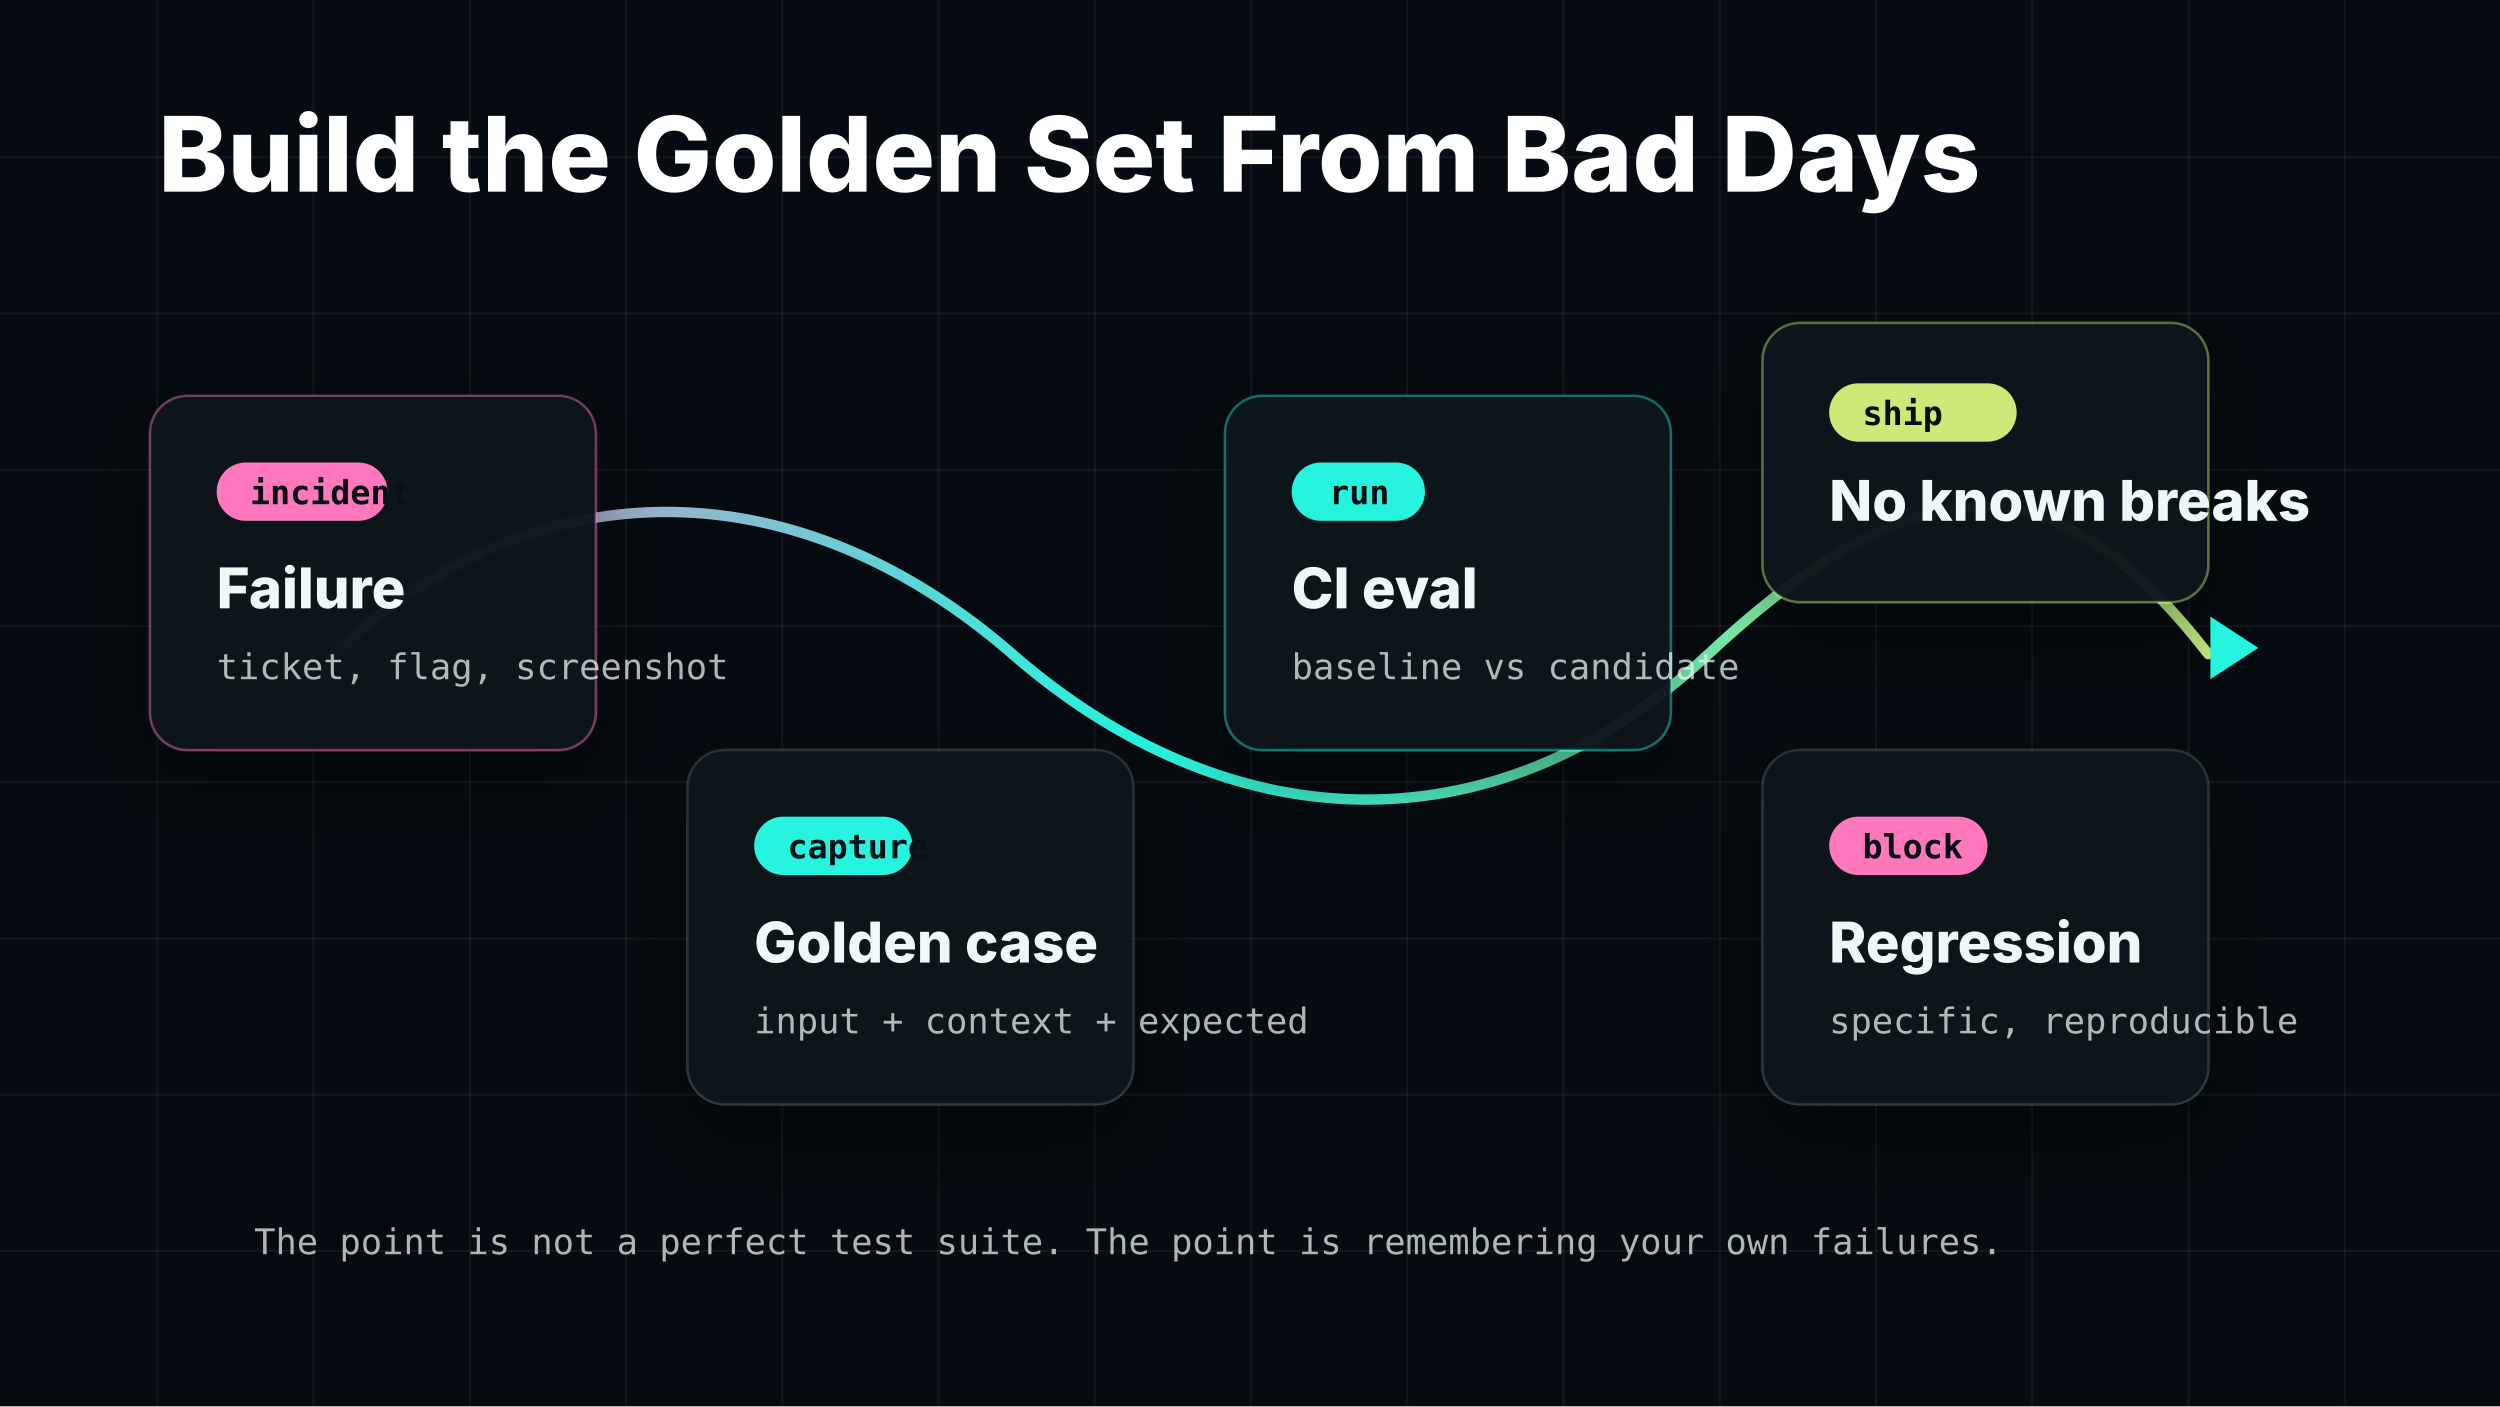
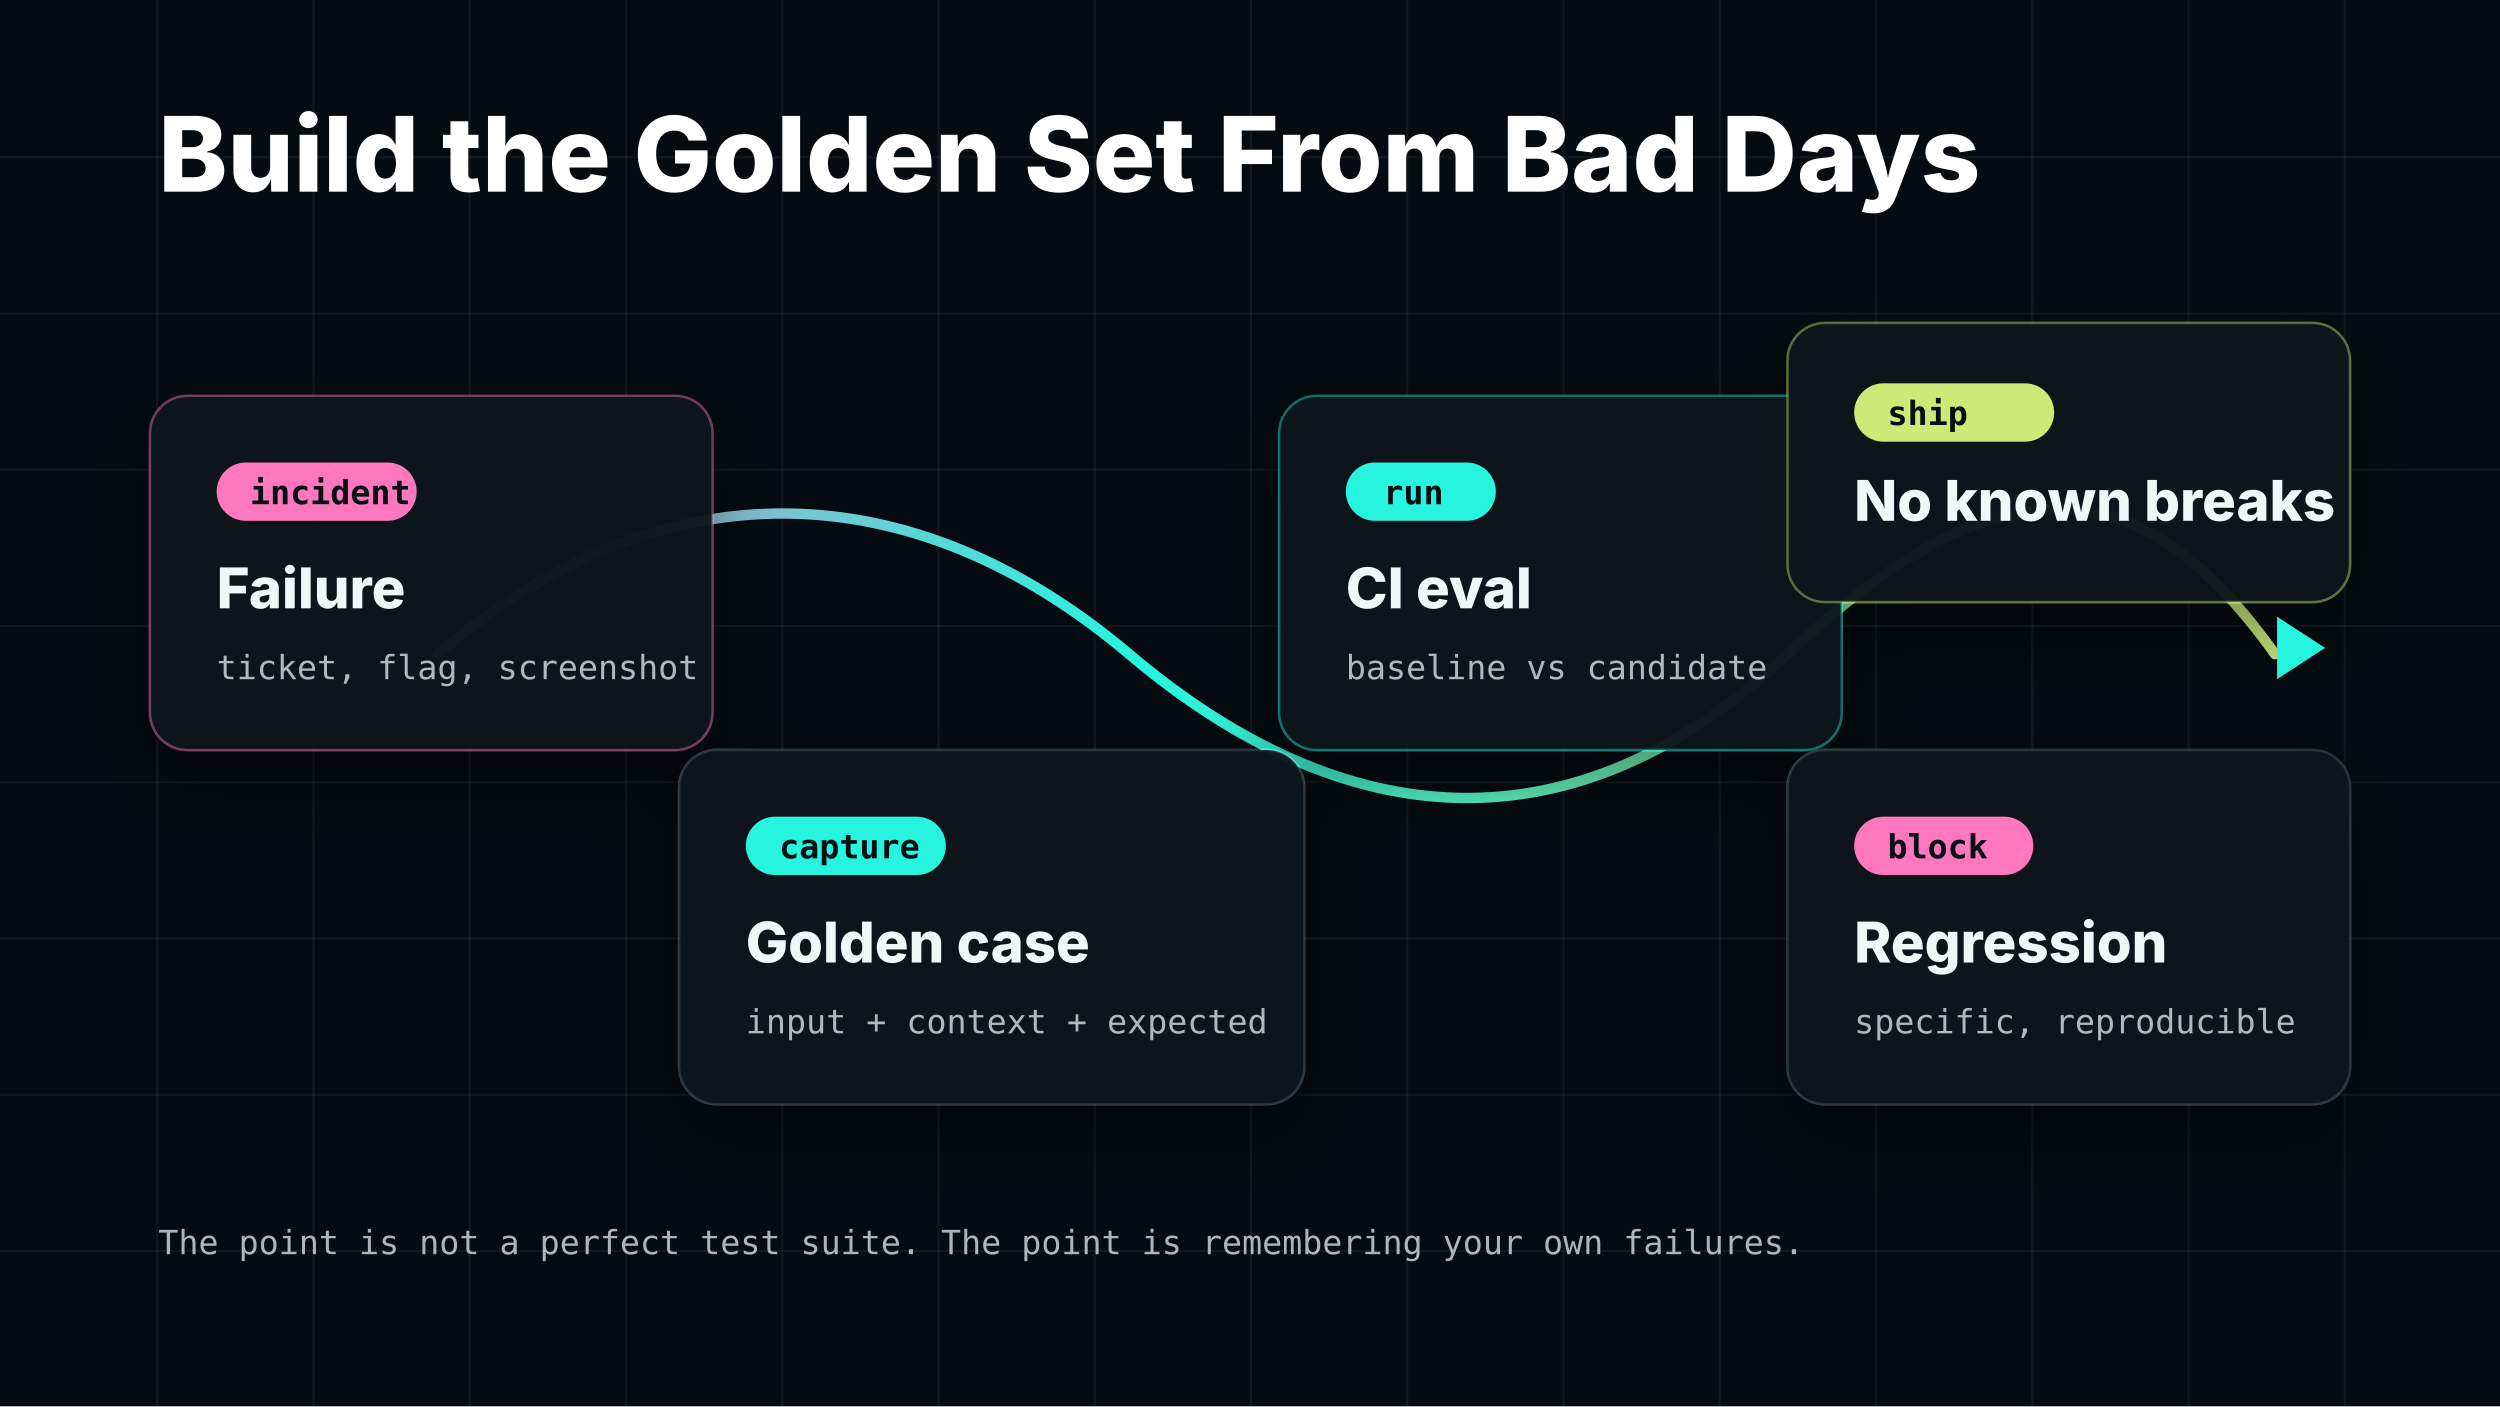
<svg xmlns="http://www.w3.org/2000/svg" viewBox="0 0 1200 675" role="img" aria-labelledby="title desc">
  <defs>
    <linearGradient id="accent" x1="100" y1="0" x2="1100" y2="0" gradientUnits="userSpaceOnUse">
      <stop offset="0" stop-color="#ff78bd" />
      <stop offset="0.45" stop-color="#26f4df" />
      <stop offset="1" stop-color="#cde978" />
    </linearGradient>
    <filter id="shadow" x="-20%" y="-20%" width="140%" height="140%">
      <feDropShadow dx="0" dy="16" stdDeviation="18" flood-color="#000000" flood-opacity="0.38" />
    </filter>
    <style>
      .bg { fill: #050b10; }
      .grid { stroke: rgba(242, 252, 252, 0.055); stroke-width: 1; }
      .line { stroke: url(#accent); stroke-width: 5; stroke-linecap: round; stroke-linejoin: round; fill: none; }
      .box { fill: rgba(9, 20, 27, 0.96); stroke: rgba(230, 255, 252, 0.14); stroke-width: 1.2; rx: 18; }
      .hot { stroke: rgba(255, 120, 189, 0.42); }
      .cool { stroke: rgba(38, 244, 223, 0.4); }
      .green { stroke: rgba(205, 233, 120, 0.42); }
      .title { fill: #ffffff; font-family: ui-sans-serif, system-ui, -apple-system, BlinkMacSystemFont, "Segoe UI", sans-serif; font-size: 50px; font-weight: 800; letter-spacing: 0; }
      .label { fill: #edf8f7; font-family: ui-sans-serif, system-ui, -apple-system, BlinkMacSystemFont, "Segoe UI", sans-serif; font-size: 27px; font-weight: 760; letter-spacing: 0; }
-       .small { fill: rgba(237, 248, 247, 0.72); font-family: ui-monospace, SFMono-Regular, Menlo, Monaco, Consolas, monospace; font-size: 17px; letter-spacing: 0; }
+       .small { fill: rgba(237, 248, 247, 0.72); font-family: ui-monospace, SFMono-Regular, Menlo, Monaco, Consolas, monospace; font-size: 16px; letter-spacing: 0; }
      .tag { fill: #061015; font-family: ui-monospace, SFMono-Regular, Menlo, Monaco, Consolas, monospace; font-size: 16px; font-weight: 700; letter-spacing: 0; }
      .chipPink { fill: #ff78bd; }
      .chipCyan { fill: #26f4df; }
      .chipGreen { fill: #cde978; }
      .arrow { fill: #26f4df; }
    </style>
  </defs>
  <rect class="bg" width="1200" height="675" />
  <g>
    <path class="grid" d="M0 75.5H1200M0 150.5H1200M0 225.5H1200M0 300.5H1200M0 375.5H1200M0 450.5H1200M0 525.5H1200M0 600.5H1200" />
    <path class="grid" d="M75.5 0V675M150.5 0V675M225.5 0V675M300.5 0V675M375.5 0V675M450.5 0V675M525.5 0V675M600.5 0V675M675.5 0V675M750.5 0V675M825.5 0V675M900.5 0V675M975.5 0V675M1050.5 0V675M1125.5 0V675" />
  </g>
  <text class="title" x="76" y="92">Build the Golden Set From Bad Days</text>
-   <path class="line" d="M160 314C260 220 385 226 486 314S715 412 820 314S990 224 1060 314" />
+   <path class="line" d="M210 314C318 222 438 226 542 314S756 410 858 314S1028 224 1092 314" />
  <g filter="url(#shadow)">
-     <rect class="box hot" x="72" y="190" width="214" height="170" />
-     <rect class="box" x="330" y="360" width="214" height="170" />
-     <rect class="box cool" x="588" y="190" width="214" height="170" />
-     <rect class="box" x="846" y="360" width="214" height="170" />
-     <rect class="box green" x="846" y="155" width="214" height="134" />
+     <rect class="box hot" x="72" y="190" width="270" height="170" />
+     <rect class="box" x="326" y="360" width="300" height="170" />
+     <rect class="box cool" x="614" y="190" width="270" height="170" />
+     <rect class="box" x="858" y="360" width="270" height="170" />
+     <rect class="box green" x="858" y="155" width="270" height="134" />
  </g>
  <g>
-     <rect class="chipPink" x="104" y="222" width="82" height="28" rx="14" />
+     <rect class="chipPink" x="104" y="222" width="96" height="28" rx="14" />
    <text class="tag" x="120" y="242">incident</text>
    <text class="label" x="104" y="292">Failure</text>
    <text class="small" x="104" y="326">ticket, flag, screenshot</text>
  </g>
  <g>
-     <rect class="chipCyan" x="362" y="392" width="76" height="28" rx="14" />
-     <text class="tag" x="378" y="412">capture</text>
-     <text class="label" x="362" y="462">Golden case</text>
-     <text class="small" x="362" y="496">input + context + expected</text>
+     <rect class="chipCyan" x="358" y="392" width="96" height="28" rx="14" />
+     <text class="tag" x="374" y="412">capture</text>
+     <text class="label" x="358" y="462">Golden case</text>
+     <text class="small" x="358" y="496">input + context + expected</text>
  </g>
  <g>
-     <rect class="chipCyan" x="620" y="222" width="64" height="28" rx="14" />
-     <text class="tag" x="638" y="242">run</text>
-     <text class="label" x="620" y="292">CI eval</text>
-     <text class="small" x="620" y="326">baseline vs candidate</text>
+     <rect class="chipCyan" x="646" y="222" width="72" height="28" rx="14" />
+     <text class="tag" x="664" y="242">run</text>
+     <text class="label" x="646" y="292">CI eval</text>
+     <text class="small" x="646" y="326">baseline vs candidate</text>
  </g>
  <g>
-     <rect class="chipPink" x="878" y="392" width="76" height="28" rx="14" />
-     <text class="tag" x="894" y="412">block</text>
-     <text class="label" x="878" y="462">Regression</text>
-     <text class="small" x="878" y="496">specific, reproducible</text>
+     <rect class="chipPink" x="890" y="392" width="86" height="28" rx="14" />
+     <text class="tag" x="906" y="412">block</text>
+     <text class="label" x="890" y="462">Regression</text>
+     <text class="small" x="890" y="496">specific, reproducible</text>
  </g>
  <g>
-     <rect class="chipGreen" x="878" y="184" width="90" height="28" rx="14" />
-     <text class="tag" x="894" y="204">ship</text>
-     <text class="label" x="878" y="250">No known breaks</text>
+     <rect class="chipGreen" x="890" y="184" width="96" height="28" rx="14" />
+     <text class="tag" x="906" y="204">ship</text>
+     <text class="label" x="890" y="250">No known breaks</text>
  </g>
-   <path class="arrow" d="M1084 311l-23-15v30z" />
-   <text class="small" x="122" y="602">The point is not a perfect test suite. The point is remembering your own failures.</text>
+   <path class="arrow" d="M1116 311l-23-15v30z" />
+   <text class="small" x="76" y="602">The point is not a perfect test suite. The point is remembering your own failures.</text>
</svg>
